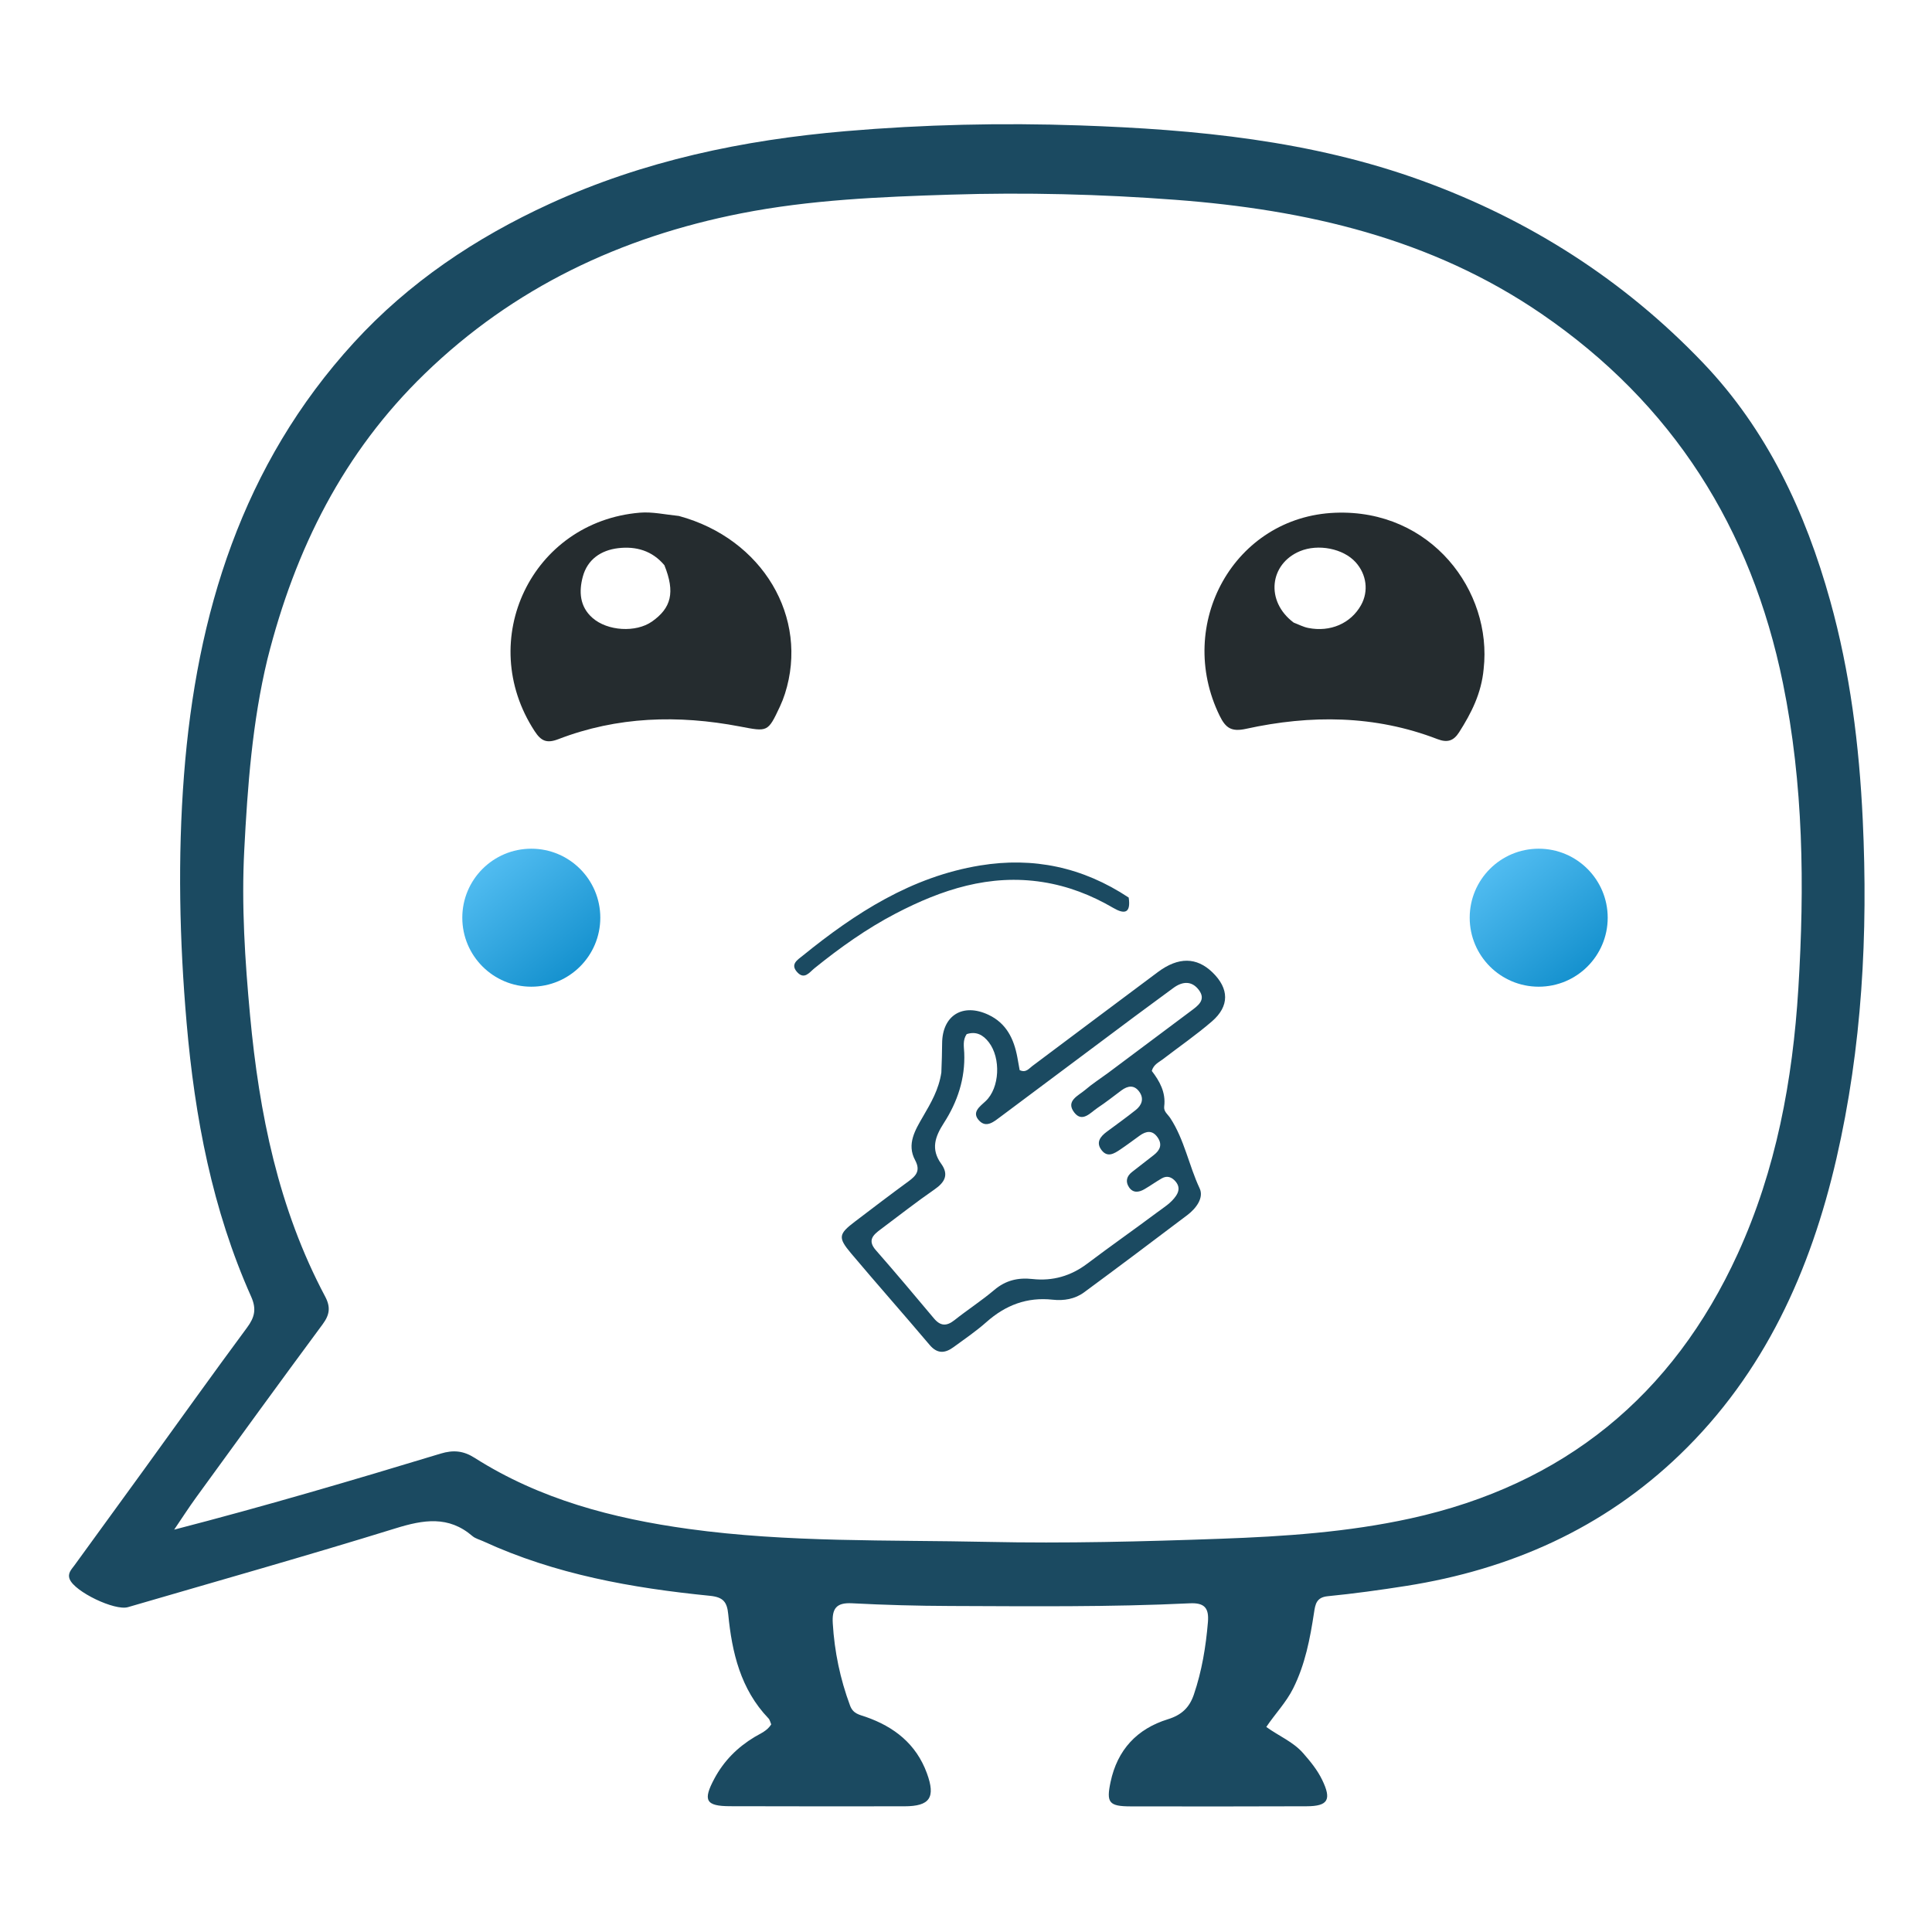
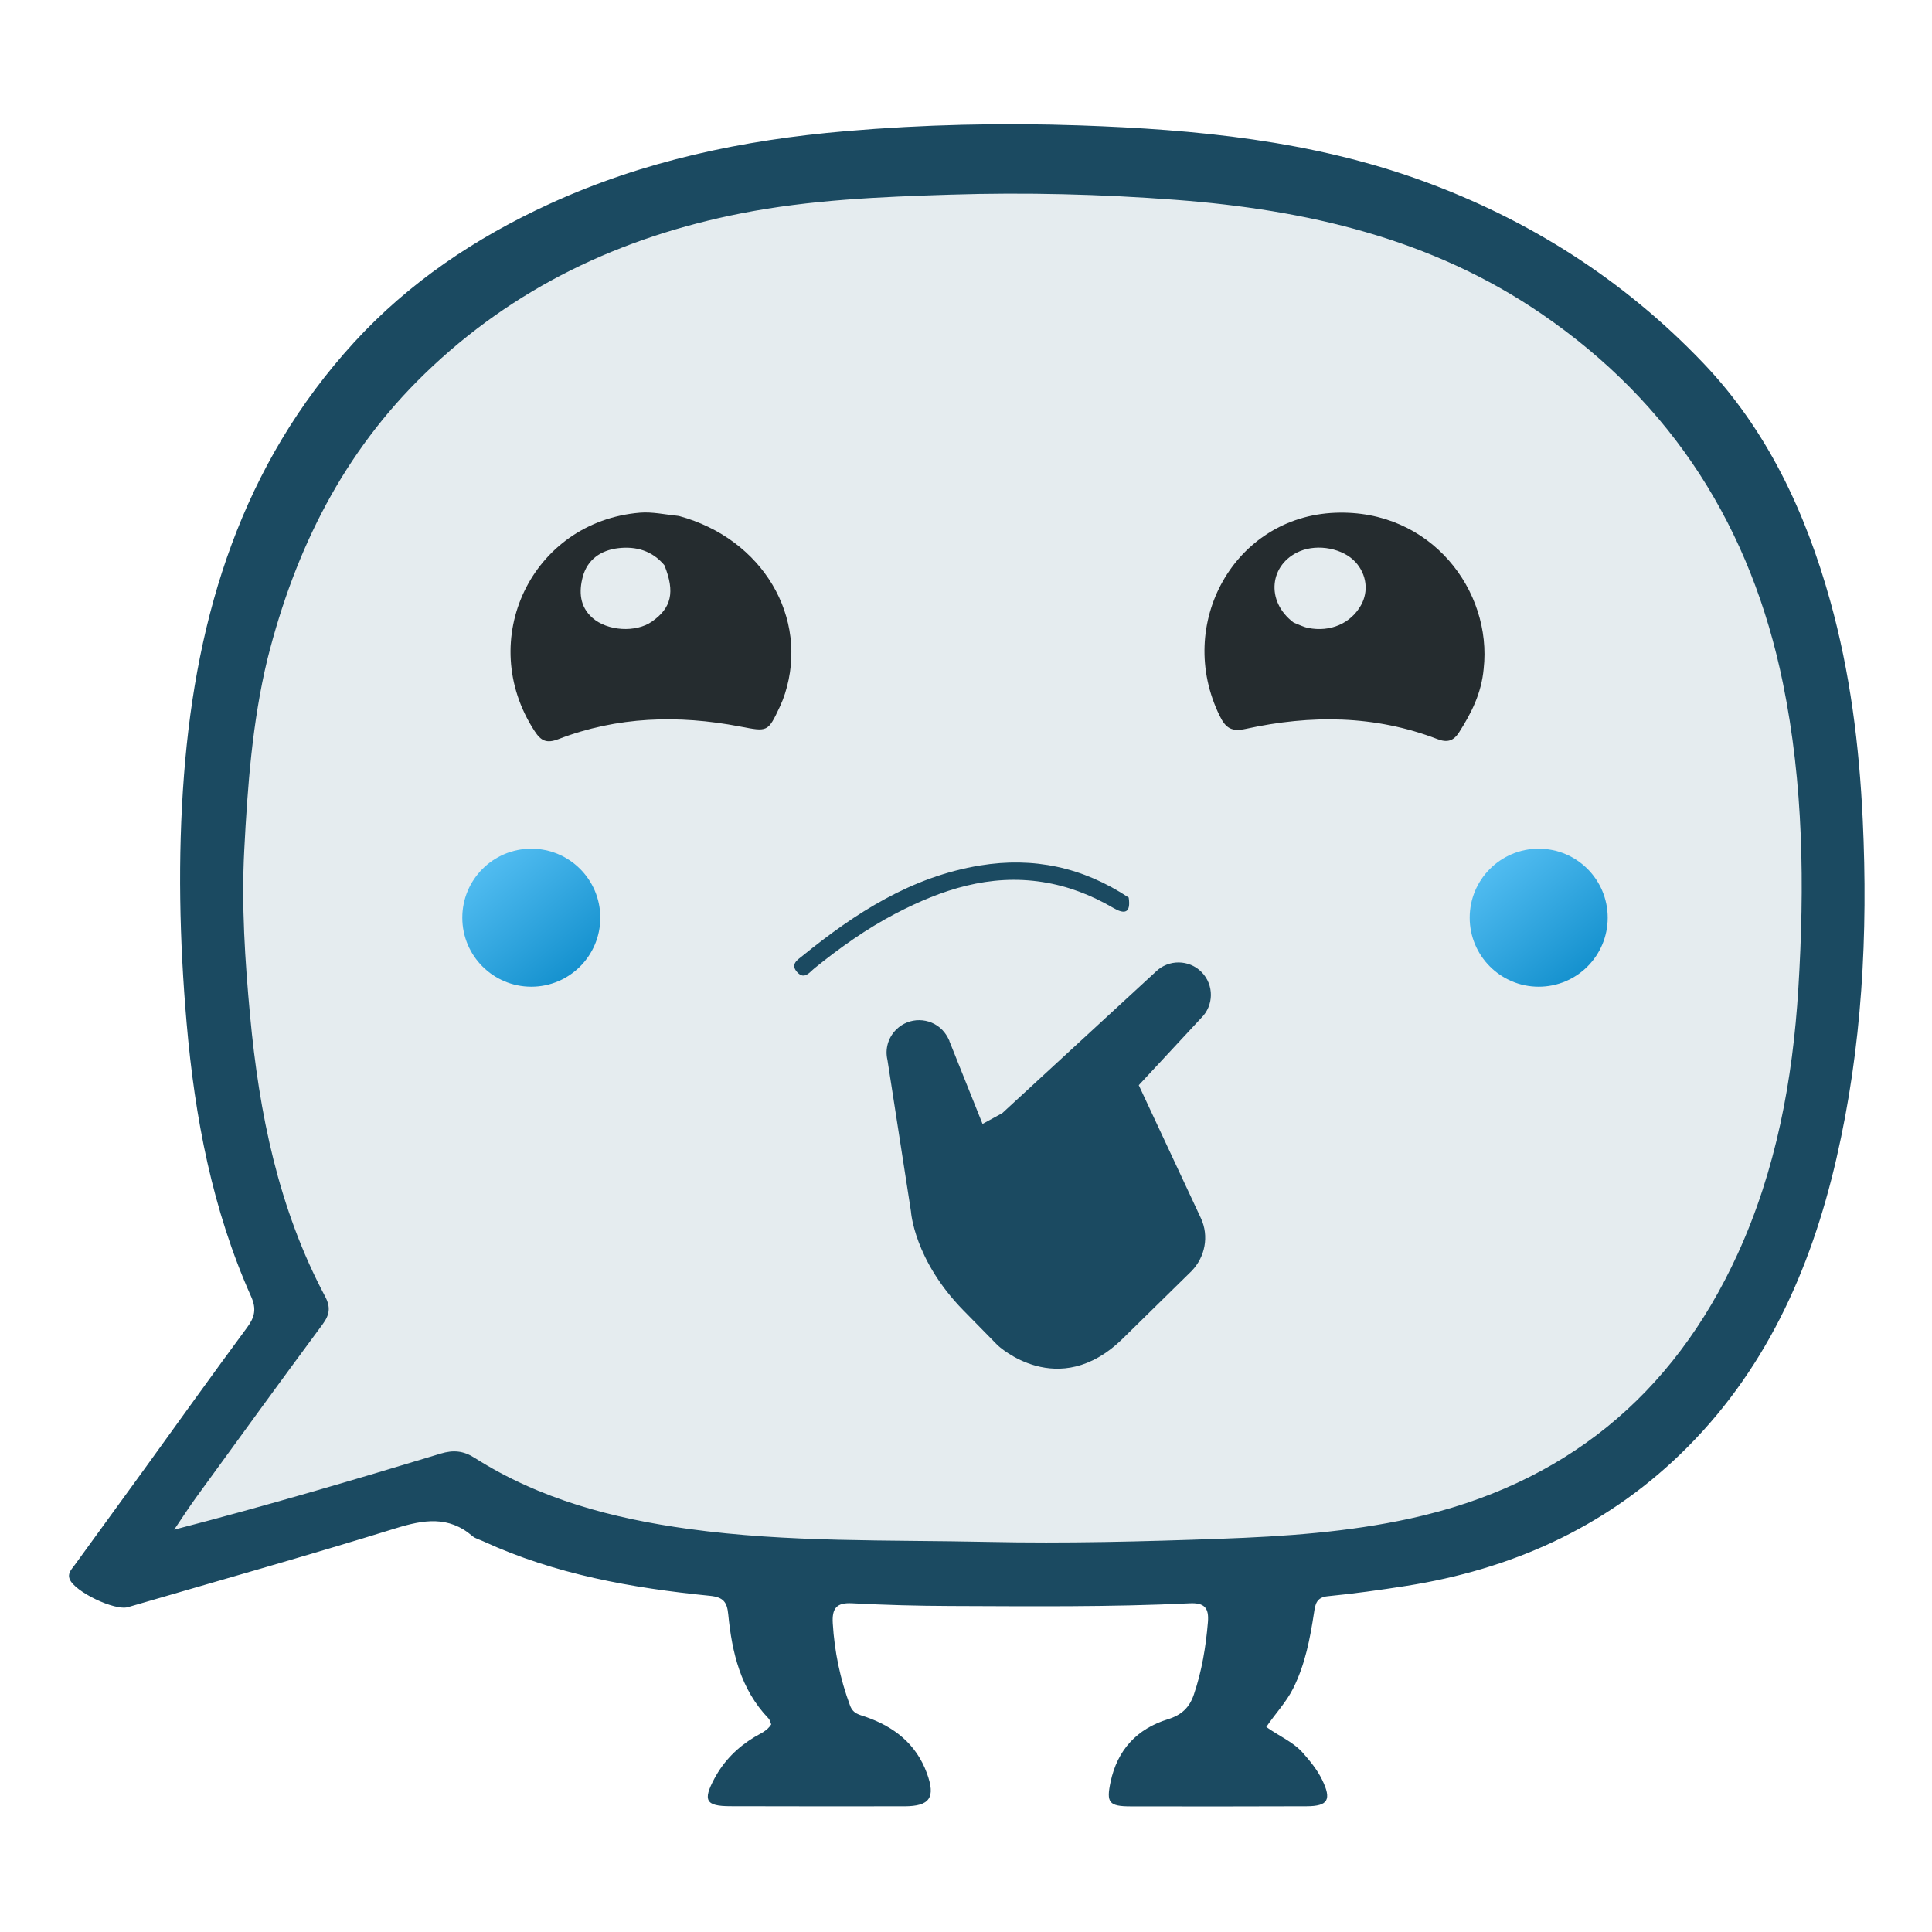
<svg xmlns="http://www.w3.org/2000/svg" width="560" height="560" viewBox="0 0 560 560" fill="none">
+   <path d="M534 259.5C534 309.39 513.682 378.004 479.5 413.5C436.3 458.361 371.11 457 298.5 457C242.532 457 172.517 460.446 132.108 432.13C120.705 424.139 50.676 458.134 42.5 447.5C35.845 438.845 90.533 385.942 85.757 376C68.873 340.854 63 298.962 63 259.5C63 199.53 84.753 127.907 132.108 90.5C173.938 57.458 237.498 47.5 298.5 47.5C368.738 47.5 443.008 72.671 486.156 115.022C522.907 151.094 534 207.55 534 259.5Z" fill="#E5ECEF" />
  <path d="M41.759 425.94C51.833 412.02 61.606 398.326 71.612 384.804C73.827 381.812 74.391 379.405 72.797 375.836C61.531 350.607 56.466 323.886 54.094 296.523C52.02 272.586 51.491 248.586 53.333 224.677C56.932 177.965 70.183 134.708 102.583 99.294C118.512 81.883 137.827 68.936 159.283 59.097C186.57 46.584 215.361 40.566 245.121 38.018C267.739 36.081 290.387 35.567 313.012 36.353C346.674 37.522 380.098 40.725 412.144 52.362C443.389 63.709 470.733 81.209 493.624 105.161C512.181 124.578 523.318 148.396 530.477 174.089C536.262 194.853 538.91 216.029 539.926 237.604C541.487 270.741 539.738 303.537 532.292 335.842C524.799 368.35 511.42 398.034 486.935 421.619C464.723 443.014 437.829 454.921 407.595 459.685C400.037 460.875 392.447 461.923 384.836 462.673C381.548 462.997 381.244 465.038 380.885 467.391C379.729 474.977 378.315 482.455 374.811 489.434C372.784 493.473 369.656 496.693 367.042 500.565C370.737 503.241 374.829 504.852 377.737 508.18C379.835 510.581 381.829 513.006 383.223 515.877C386.028 521.655 384.971 523.535 378.711 523.557C361.714 523.618 344.717 523.625 327.721 523.588C321.411 523.575 320.639 522.495 321.899 516.53C323.875 507.176 329.568 501.105 338.526 498.33C342.455 497.112 344.747 494.994 346.043 491.184C348.368 484.349 349.521 477.342 350.123 470.174C350.471 466.035 349.081 464.523 344.845 464.727C321.706 465.84 298.545 465.582 275.39 465.503C265.903 465.471 256.408 465.212 246.934 464.716C242.379 464.478 241.129 466.286 241.384 470.533C241.876 478.75 243.526 486.647 246.392 494.366C247.285 496.77 249.079 496.993 250.926 497.637C259.186 500.517 265.551 505.49 268.658 513.963C271.249 521.031 269.549 523.556 262.13 523.566C245.3 523.588 228.469 523.588 211.638 523.54C204.551 523.52 203.672 521.871 207.082 515.513C209.834 510.383 213.778 506.443 218.739 503.462C220.425 502.449 222.35 501.737 223.542 499.823C223.288 499.249 223.164 498.52 222.74 498.078C214.664 489.64 212.166 479.011 211.085 467.919C210.736 464.336 209.66 462.939 205.745 462.548C183.151 460.296 160.914 456.344 140.065 446.744C139.007 446.256 137.778 445.961 136.926 445.23C129.994 439.279 122.768 440.484 114.68 442.988C88.928 450.962 62.974 458.283 37.093 465.839C33.237 466.965 21.622 461.347 20.202 457.736C19.521 456.004 20.71 454.916 21.574 453.726C28.226 444.557 34.885 435.392 41.759 425.94ZM77.51 191.069C73.123 209.273 71.759 227.863 70.795 246.465C69.966 262.448 71.005 278.411 72.484 294.341C75.119 322.722 80.701 350.318 94.226 375.764C95.894 378.902 95.557 381.094 93.499 383.875C81.216 400.47 69.092 417.185 56.955 433.888C54.705 436.983 52.636 440.209 50.484 443.375C76.718 436.589 102.246 429.068 127.712 421.339C131.387 420.223 134.314 420.493 137.555 422.553C156.501 434.598 177.671 440.144 199.612 443.168C228.404 447.136 257.441 446.307 286.378 446.925C308.844 447.404 331.353 446.823 353.818 446.016C372.255 445.354 390.696 444.108 408.823 440.134C453.268 430.392 484.862 404.598 503.689 363.417C514.812 339.086 519.622 313.13 521.26 286.508C523.087 256.83 522.763 227.259 516.791 198.013C507.621 153.098 484.865 116.997 446.752 90.927C414.79 69.063 378.561 60.784 340.784 57.923C319.058 56.277 297.263 55.733 275.43 56.42C255.1 57.059 234.804 57.909 214.829 61.839C179.926 68.705 148.88 83.346 123.079 108.365C99.635 131.098 85.591 158.952 77.51 191.069Z" fill="#1B4A61" />
  <path d="M196.792 149.558C221.085 156.154 234.568 178.997 227.526 201.064C227.122 202.329 226.635 203.577 226.072 204.779C222.548 212.305 222.533 212.114 214.405 210.565C196.588 207.171 178.938 207.663 161.846 214.249C158.366 215.59 156.772 214.696 154.959 211.916C137.716 185.493 154.127 151.237 185.458 148.601C189.05 148.298 192.738 149.141 196.792 149.558ZM192.579 163.835C189.054 159.611 184.335 158.274 179.155 158.895C174.194 159.489 170.272 162.157 168.931 167.142C167.781 171.414 167.981 175.792 171.719 179.088C176.085 182.938 184.317 183.42 188.97 180.163C194.579 176.237 195.74 171.685 192.579 163.835Z" fill="#252C2F" />
  <path d="M430.045 193.894C429.393 200.999 426.454 206.732 422.927 212.258C421.33 214.759 419.535 215.347 416.63 214.229C398.49 207.249 379.873 207.156 361.168 211.253C357.001 212.166 355.294 211.089 353.527 207.481C340.51 180.899 357.751 149.75 387.044 148.622C414.844 147.55 432.583 171.341 430.045 193.894ZM374.984 180.466C376.375 180.991 377.724 181.717 379.162 182.006C385.614 183.301 391.544 180.693 394.505 175.396C396.749 171.382 396.128 166.49 392.927 162.954C389.34 158.992 382.084 157.56 376.785 159.769C367.999 163.43 366.68 174.249 374.984 180.466Z" fill="#252C2F" />
-   <path d="M272.855 310.868C272.972 307.767 273.067 305.104 273.08 302.44C273.119 294.325 279.068 290.631 286.518 294.145C291.702 296.589 293.881 301.111 294.877 306.421C295.119 307.716 295.344 309.014 295.554 310.181C297.374 311.041 298.224 309.741 299.224 308.994C311.364 299.919 323.469 290.796 335.629 281.747C341.582 277.318 346.846 277.411 351.427 281.836C356.287 286.531 356.424 291.611 351.294 296.047C346.768 299.961 341.809 303.374 337.058 307.029C335.895 307.924 334.402 308.507 333.849 310.407C336.09 313.326 337.967 316.607 337.447 320.713C337.259 322.202 338.502 322.997 339.221 324.095C343.303 330.33 344.588 337.776 347.727 344.462C349.001 347.176 346.707 350.261 344.189 352.167C334.238 359.701 324.258 367.199 314.211 374.603C311.57 376.549 308.343 377.077 305.136 376.725C297.684 375.907 291.46 378.296 285.92 383.209C282.939 385.852 279.617 388.118 276.39 390.475C273.934 392.269 271.704 392.496 269.441 389.816C261.921 380.909 254.18 372.188 246.673 363.27C242.838 358.715 243.069 357.692 247.755 354.123C252.923 350.186 258.093 346.25 263.336 342.414C265.581 340.771 266.868 339.293 265.241 336.262C262.754 331.624 265.296 327.5 267.547 323.62C269.816 319.71 272.106 315.865 272.855 310.868ZM321.189 310.988C329.188 305.002 337.18 299.004 345.193 293.036C347.277 291.483 349.62 289.837 347.53 286.999C345.499 284.241 342.762 284.386 340.071 286.391C336.331 289.177 332.547 291.904 328.81 294.695C315.866 304.361 302.941 314.054 289.988 323.708C288.133 325.091 285.907 327.044 283.821 324.822C281.552 322.406 283.957 320.792 285.697 319.161C289.764 315.35 290.171 306.736 286.619 302.11C284.963 299.952 282.928 298.849 280.194 299.748C278.987 301.506 279.415 303.411 279.488 305.178C279.793 312.63 277.535 319.381 273.594 325.492C271.021 329.482 269.749 333.089 272.809 337.324C275.072 340.456 273.891 342.675 270.884 344.754C265.548 348.444 260.441 352.464 255.239 356.347C253.072 357.965 251.362 359.516 253.876 362.382C259.584 368.887 265.149 375.519 270.712 382.151C272.604 384.407 274.389 384.454 276.664 382.649C280.444 379.648 284.524 377.013 288.202 373.896C291.507 371.095 295.094 370.269 299.265 370.729C305.13 371.376 310.4 369.863 315.168 366.261C321.808 361.245 328.635 356.477 335.3 351.492C337.281 350.01 339.476 348.722 340.905 346.572C341.864 345.131 341.866 343.765 340.743 342.454C339.651 341.179 338.291 340.668 336.749 341.554C335.021 342.546 333.4 343.725 331.673 344.719C330.091 345.629 328.399 345.857 327.245 344.121C326.173 342.508 326.541 340.943 328.097 339.727C330.195 338.088 332.287 336.441 334.399 334.822C336.239 333.413 336.979 331.751 335.533 329.671C334.041 327.526 332.233 327.811 330.356 329.158C328.463 330.517 326.601 331.924 324.667 333.223C322.973 334.36 321.053 335.577 319.361 333.453C317.558 331.191 318.889 329.46 320.824 328.026C323.633 325.944 326.481 323.908 329.213 321.728C330.959 320.334 331.661 318.443 330.238 316.455C328.754 314.382 326.884 314.689 325.023 316.076C322.753 317.768 320.529 319.532 318.172 321.094C316.098 322.469 313.714 325.513 311.364 322.442C308.793 319.081 312.607 317.588 314.595 315.874C316.481 314.248 318.594 312.884 321.189 310.988Z" fill="#1B4A61" />
  <path d="M327.159 260.163C327.836 264.767 325.915 265.049 322.699 263.17C316.326 259.446 309.575 256.824 302.23 255.673C286.84 253.261 272.967 257.83 259.628 264.781C251.191 269.178 243.469 274.683 236.073 280.657C234.649 281.807 233.155 284.089 231.061 281.778C228.971 279.47 231.195 278.205 232.685 276.998C247.957 264.617 264.211 254.111 284.105 250.86C299.52 248.341 313.83 251.333 327.159 260.163Z" fill="#1B4A61" />
  <circle cx="154" cy="266" r="20" fill="url(#paint0_linear_2401_136)" />
  <circle cx="446" cy="266" r="20" fill="url(#paint1_linear_2401_136)" />
+   <path d="M348.111 353.147L330.076 314.546L348.174 295.066C351.869 291.441 351.925 285.47 348.299 281.775C344.674 278.081 338.702 278.025 335.008 281.651L290.509 322.651L284.796 325.776L275.197 301.798C275.197 301.798 275.101 301.701 275.198 301.606L275.103 301.509C274.631 300.445 273.967 299.379 273.108 298.504C269.483 294.81 263.512 294.754 259.817 298.379C257.387 300.765 256.489 304.127 257.23 307.217L264.042 351.106C264.042 351.106 264.874 365.177 279.28 379.857C285.386 386.078 288.058 388.8 289.203 389.967C289.203 389.967 306.675 406.409 325.438 387.995L345.367 368.436C349.355 364.332 350.471 358.274 348.111 353.147Z" fill="#1B4A61" />
  <defs>
    <linearGradient id="paint0_linear_2401_136" x1="131.576" y1="241.758" x2="174" y2="293.879" gradientUnits="userSpaceOnUse">
      <stop stop-color="#64CAFC" />
      <stop offset="1" stop-color="#0082C2" />
    </linearGradient>
    <linearGradient id="paint1_linear_2401_136" x1="423.576" y1="241.758" x2="466" y2="293.879" gradientUnits="userSpaceOnUse">
      <stop stop-color="#64CAFC" />
      <stop offset="1" stop-color="#0082C2" />
    </linearGradient>
  </defs>
</svg>
